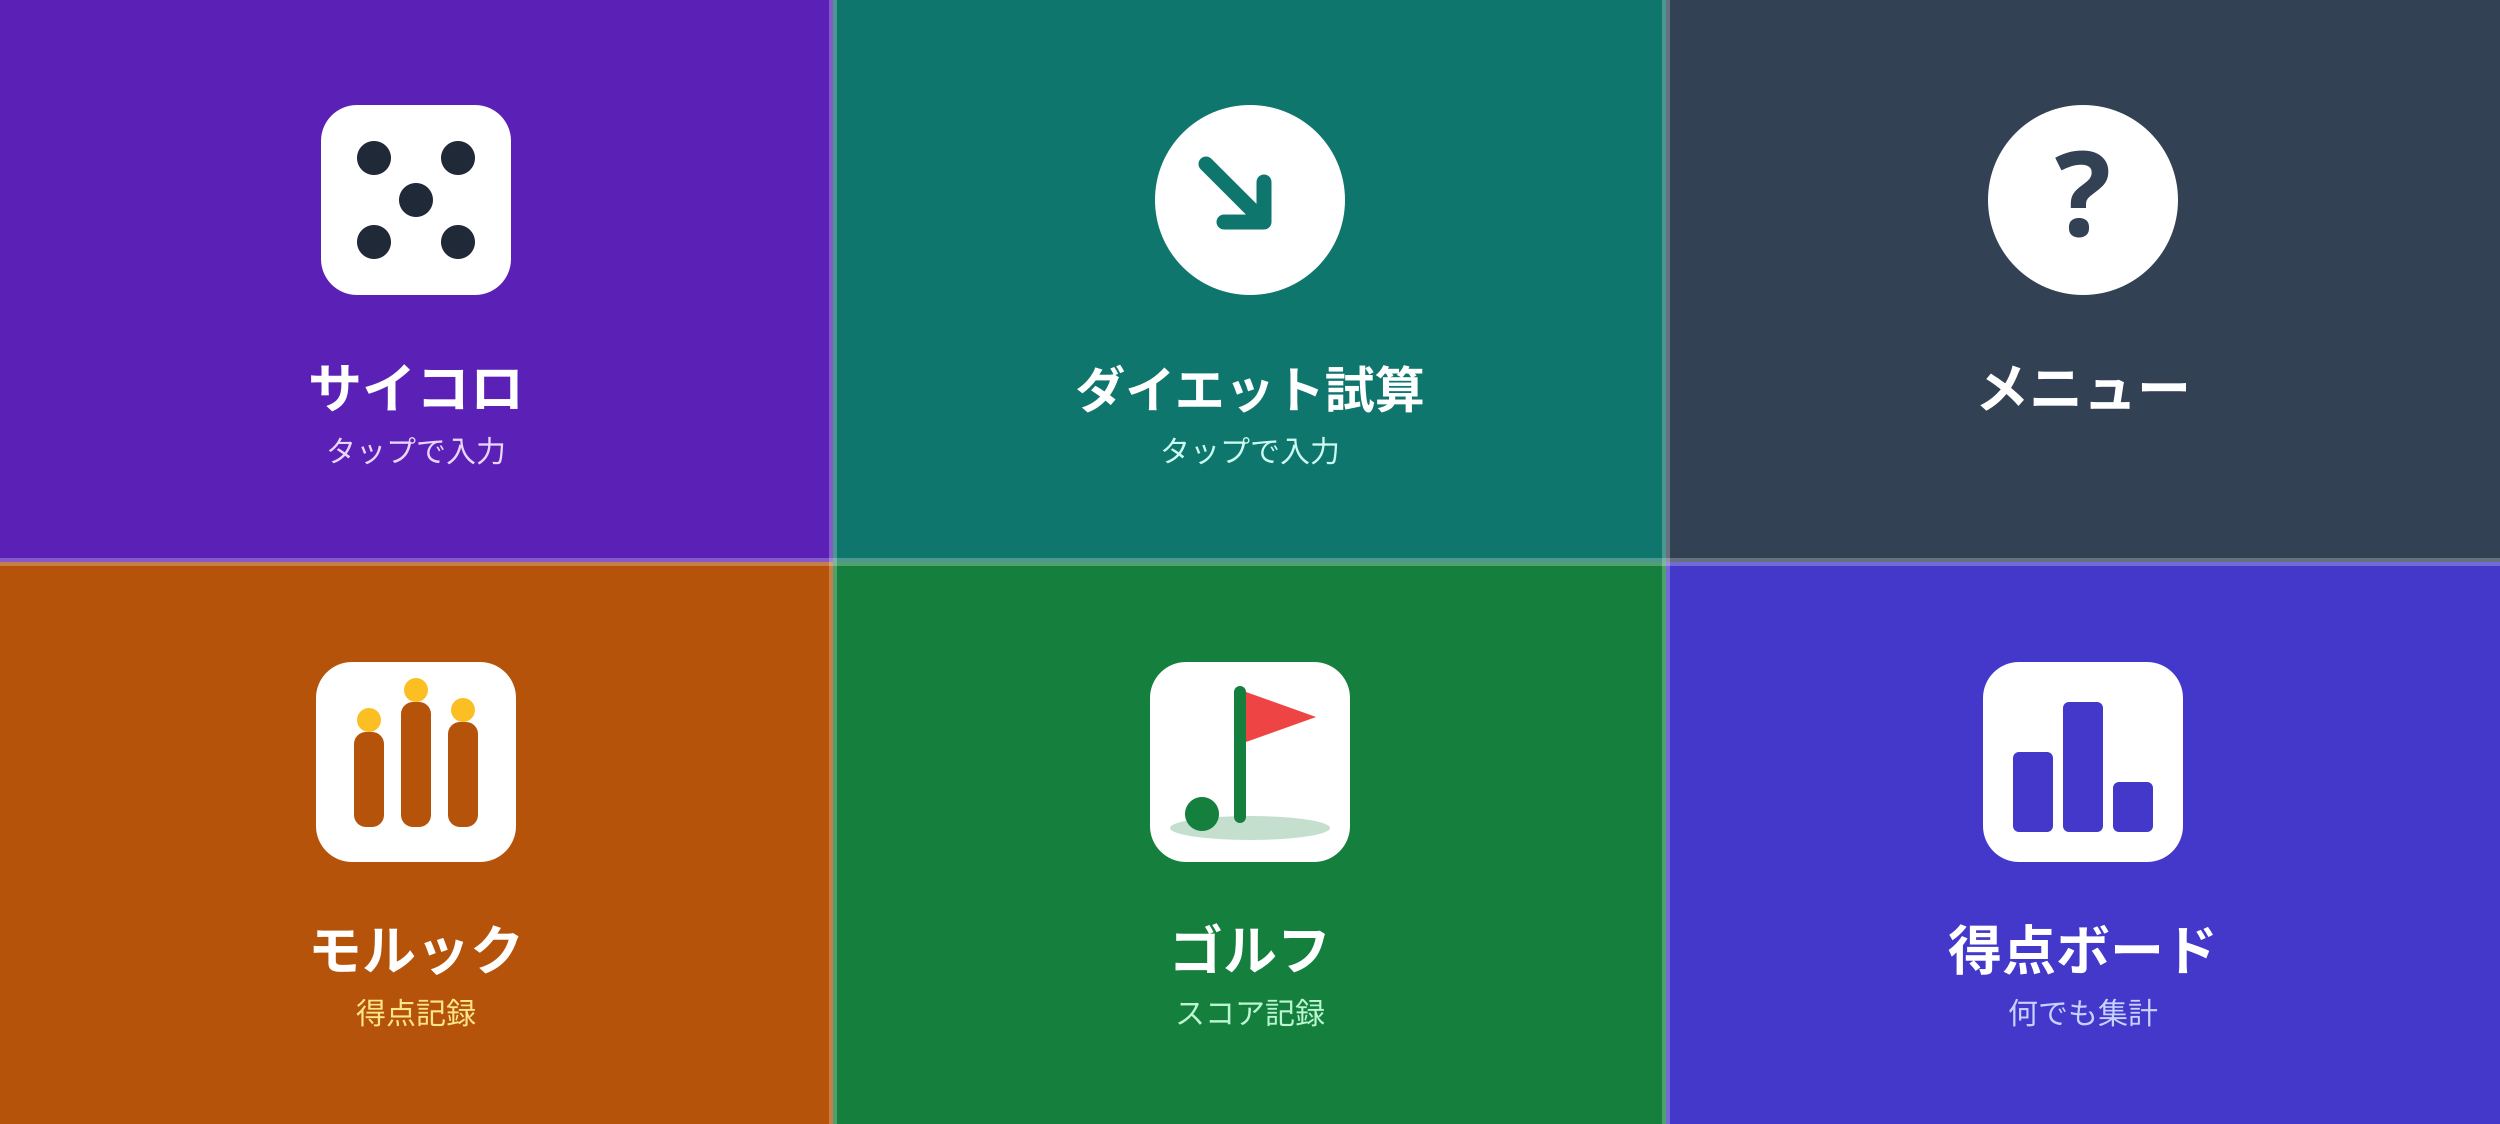
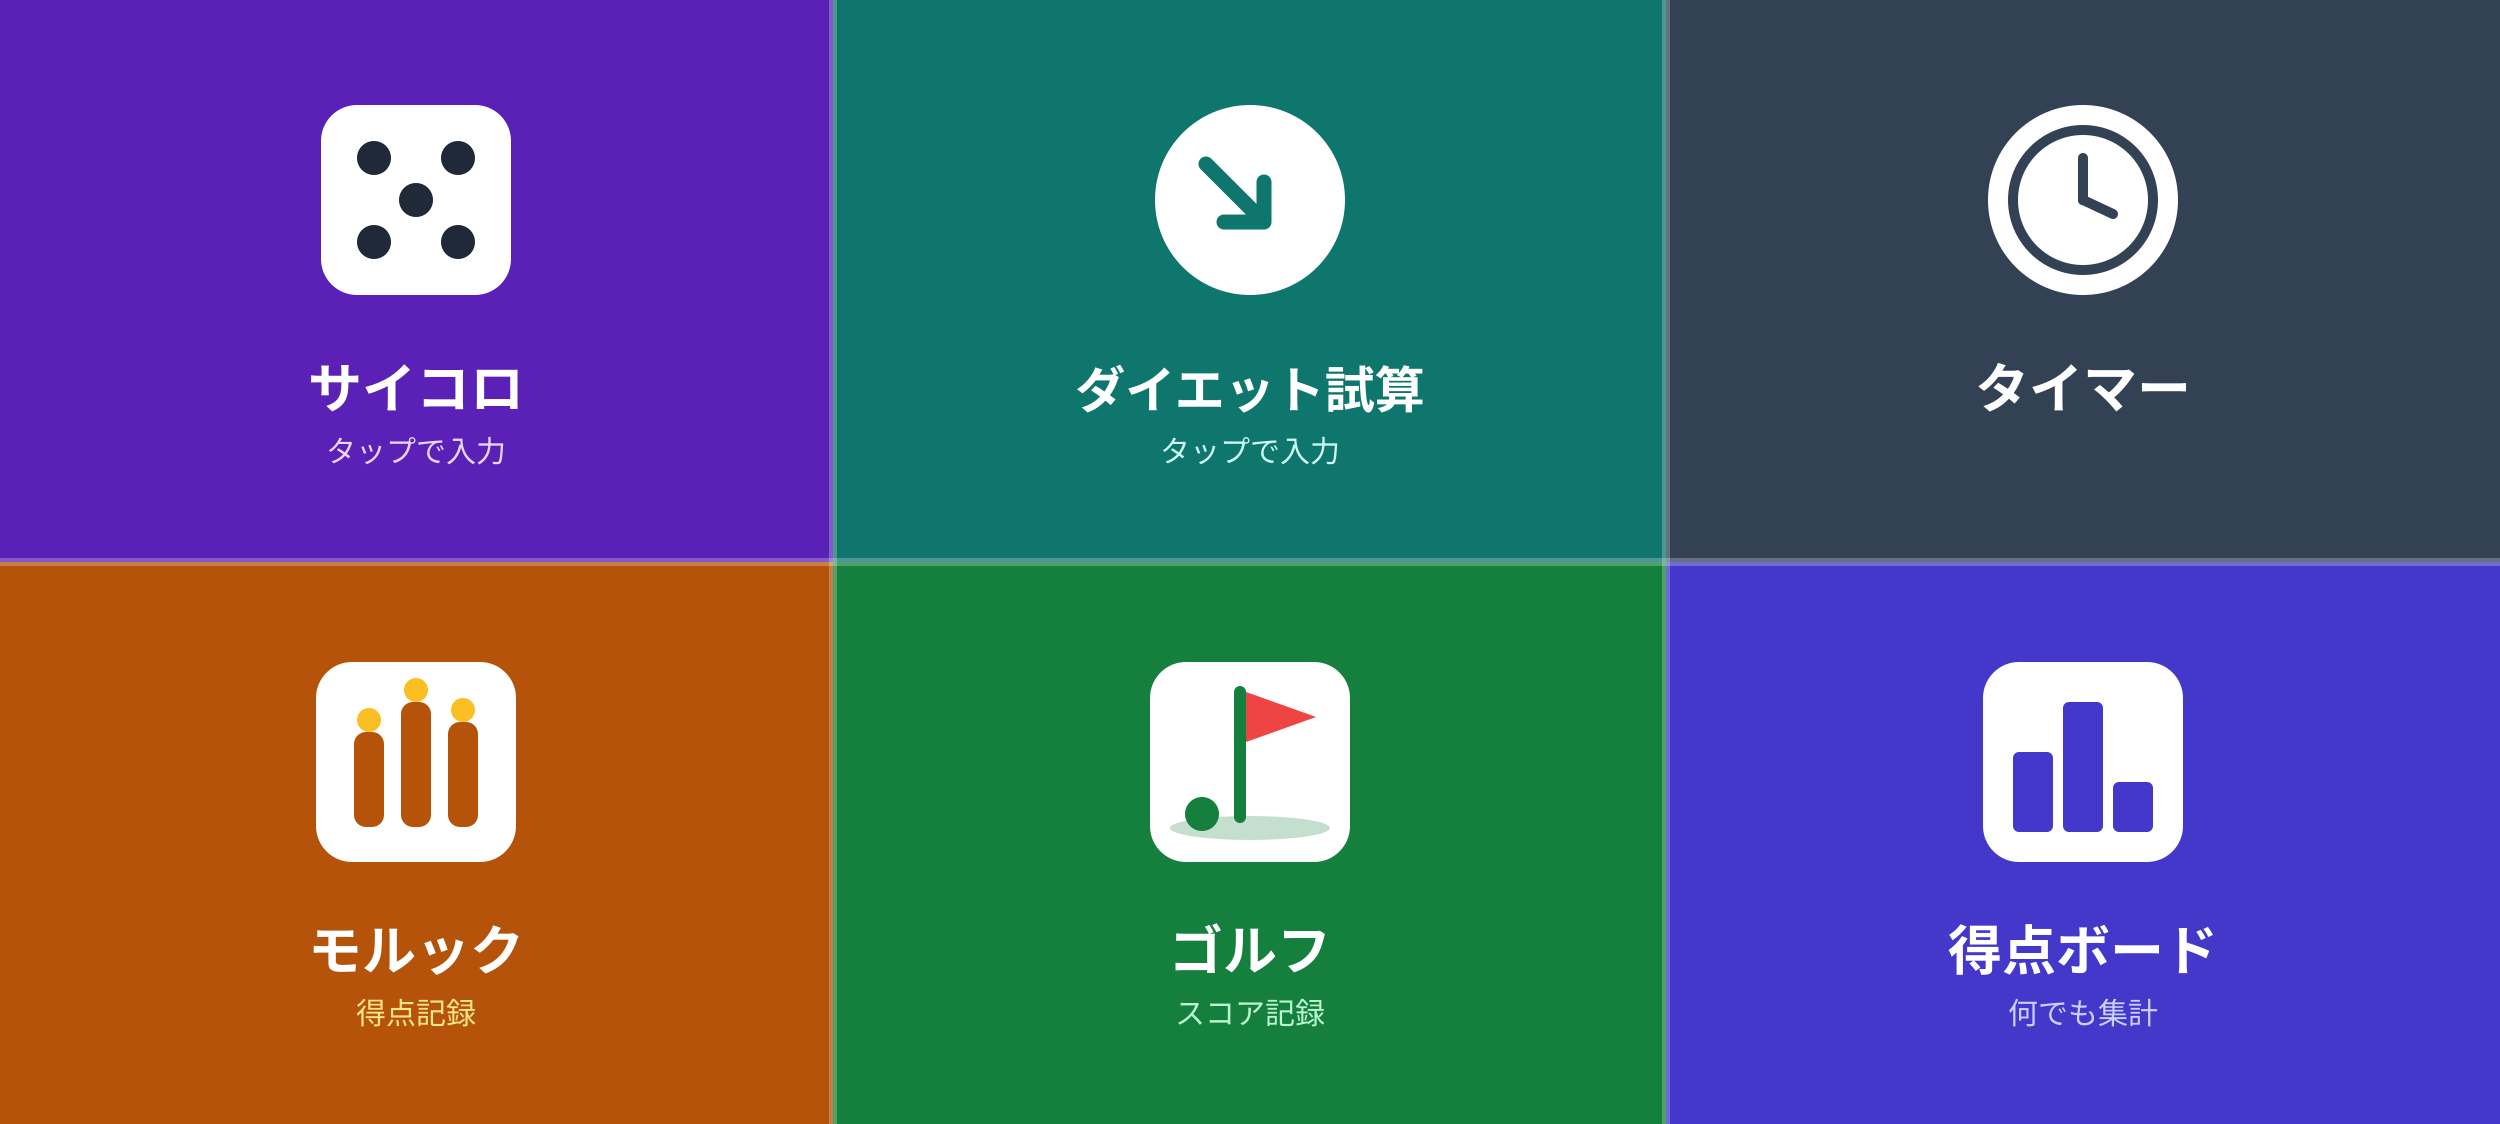
<svg xmlns="http://www.w3.org/2000/svg" viewBox="0 0 2500 1124" font-family="sans-serif">
  <rect x="0" y="0" width="833" height="562" fill="#5b21b6" />
  <rect x="833" y="0" width="833" height="562" fill="#0f766e" />
  <rect x="1666" y="0" width="834" height="562" fill="#334155" />
  <rect x="0" y="562" width="833" height="562" fill="#b45309" />
  <rect x="833" y="562" width="833" height="562" fill="#15803d" />
  <rect x="1666" y="562" width="834" height="562" fill="#4338ca" />
  <rect x="829" y="0" width="8" height="1124" fill="#ffffff" fill-opacity="0.25" />
  <rect x="1662" y="0" width="8" height="1124" fill="#ffffff" fill-opacity="0.25" />
  <rect x="0" y="558" width="2500" height="8" fill="#ffffff" fill-opacity="0.25" />
  <g transform="translate(416,200)">
    <rect x="-95" y="-95" width="190" height="190" rx="36" fill="#ffffff" />
    <circle cx="-42" cy="-42" r="17" fill="#1f2937" />
    <circle cx="42" cy="-42" r="17" fill="#1f2937" />
    <circle cx="0" cy="0" r="17" fill="#1f2937" />
    <circle cx="-42" cy="42" r="17" fill="#1f2937" />
    <circle cx="42" cy="42" r="17" fill="#1f2937" />
  </g>
  <text x="416" y="408" font-size="54" font-weight="bold" fill="#ffffff" text-anchor="middle">サイコロ</text>
  <text x="416" y="462" font-size="30" fill="#e9d5ff" text-anchor="middle">タップで入力</text>
  <g transform="translate(1250,200)">
    <circle cx="0" cy="0" r="95" fill="#ffffff" />
    <path d="M -44 -36 L 14 22 M 14 22 L 14 -18 M 14 22 L -26 22" stroke="#0f766e" stroke-width="15" stroke-linecap="round" stroke-linejoin="round" fill="none" />
  </g>
  <text x="1250" y="408" font-size="50" font-weight="bold" fill="#ffffff" text-anchor="middle">ダイエット試算</text>
  <text x="1250" y="462" font-size="30" fill="#ccfbf1" text-anchor="middle">タップで入力</text>
  <g transform="translate(2083,200)">
    <circle cx="0" cy="0" r="95" fill="#ffffff" />
-     <text x="0" y="36" font-size="118" font-weight="bold" fill="#334155" text-anchor="middle">?</text>
+     <circle cx="0" cy="0" r="70" fill="none" stroke="#334155" stroke-width="10" />
+     <line x1="0" y1="0" x2="0" y2="-42" stroke="#334155" stroke-width="10" stroke-linecap="round" />
+     <line x1="0" y1="0" x2="30" y2="14" stroke="#334155" stroke-width="10" stroke-linecap="round" />
  </g>
-   <text x="2083" y="408" font-size="54" font-weight="bold" fill="#ffffff" text-anchor="middle">メニュー</text>
+   <text x="2083" y="408" font-size="54" font-weight="bold" fill="#ffffff" text-anchor="middle">タイマー</text>
  <g transform="translate(416,762)">
    <rect x="-100" y="-100" width="200" height="200" rx="36" fill="#ffffff" />
    <rect x="-62" y="-30" width="30" height="95" rx="12" fill="#b45309" />
    <rect x="-15" y="-60" width="30" height="125" rx="12" fill="#b45309" />
    <rect x="32" y="-40" width="30" height="105" rx="12" fill="#b45309" />
    <circle cx="-47" cy="-42" r="12" fill="#fbbf24" />
    <circle cx="0" cy="-72" r="12" fill="#fbbf24" />
    <circle cx="47" cy="-52" r="12" fill="#fbbf24" />
  </g>
  <text x="416" y="970" font-size="54" font-weight="bold" fill="#ffffff" text-anchor="middle">モルック</text>
  <text x="416" y="1024" font-size="30" fill="#fde68a" text-anchor="middle">得点記録</text>
  <g transform="translate(1250,762)">
    <rect x="-100" y="-100" width="200" height="200" rx="36" fill="#ffffff" />
    <line x1="-10" y1="-70" x2="-10" y2="55" stroke="#15803d" stroke-width="12" stroke-linecap="round" />
    <polygon points="-4,-70 66,-45 -4,-20" fill="#ef4444" />
    <circle cx="-48" cy="52" r="17" fill="#15803d" />
    <ellipse cx="0" cy="66" rx="80" ry="12" fill="#15803d" fill-opacity="0.25" />
  </g>
  <text x="1250" y="970" font-size="54" font-weight="bold" fill="#ffffff" text-anchor="middle">ゴルフ</text>
  <text x="1250" y="1024" font-size="30" fill="#bbf7d0" text-anchor="middle">スコア記録</text>
  <g transform="translate(2083,762)">
    <rect x="-100" y="-100" width="200" height="200" rx="36" fill="#ffffff" />
    <rect x="-70" y="-10" width="40" height="80" rx="6" fill="#4338ca" />
    <rect x="-20" y="-60" width="40" height="130" rx="6" fill="#4338ca" />
    <rect x="30" y="20" width="40" height="50" rx="6" fill="#4338ca" />
  </g>
  <text x="2083" y="970" font-size="54" font-weight="bold" fill="#ffffff" text-anchor="middle">得点ボード</text>
  <text x="2083" y="1024" font-size="30" fill="#c7d2fe" text-anchor="middle">何でも集計</text>
</svg>
